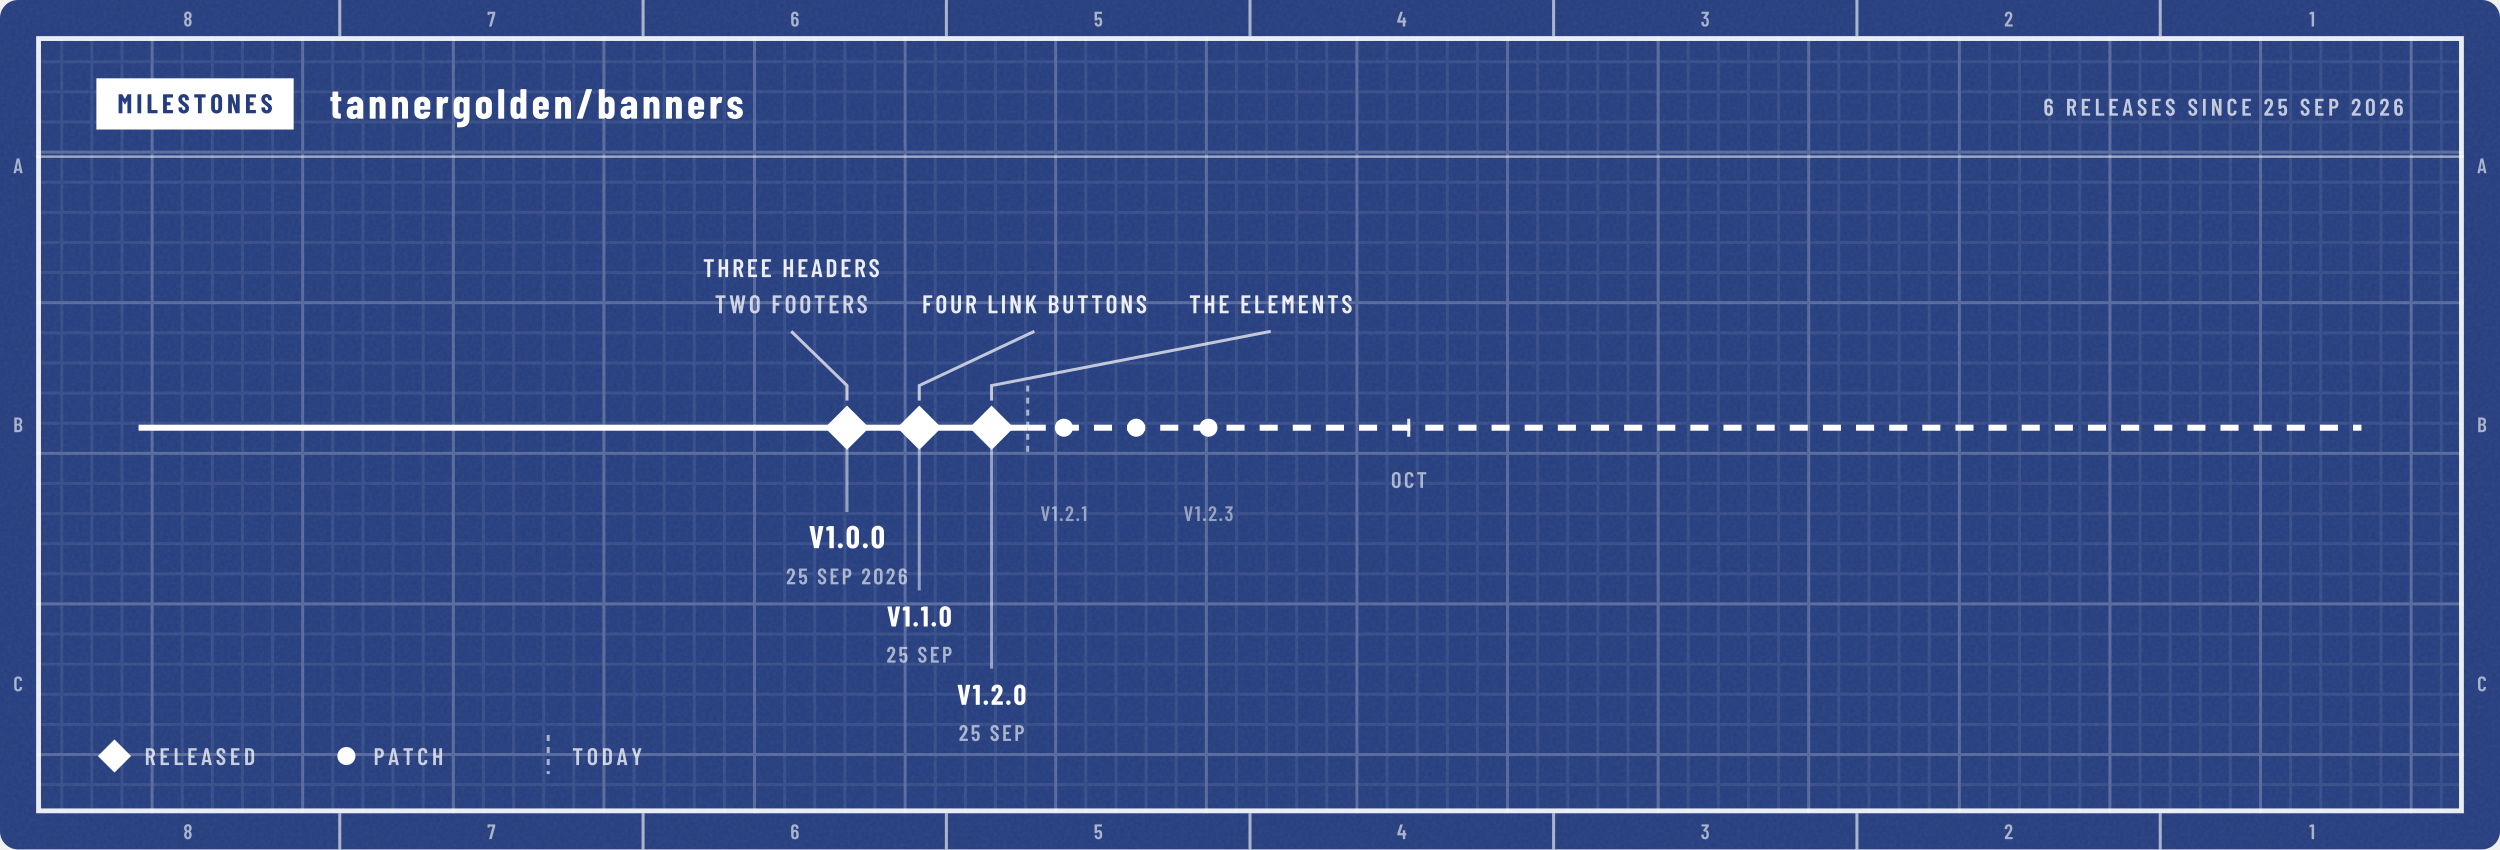
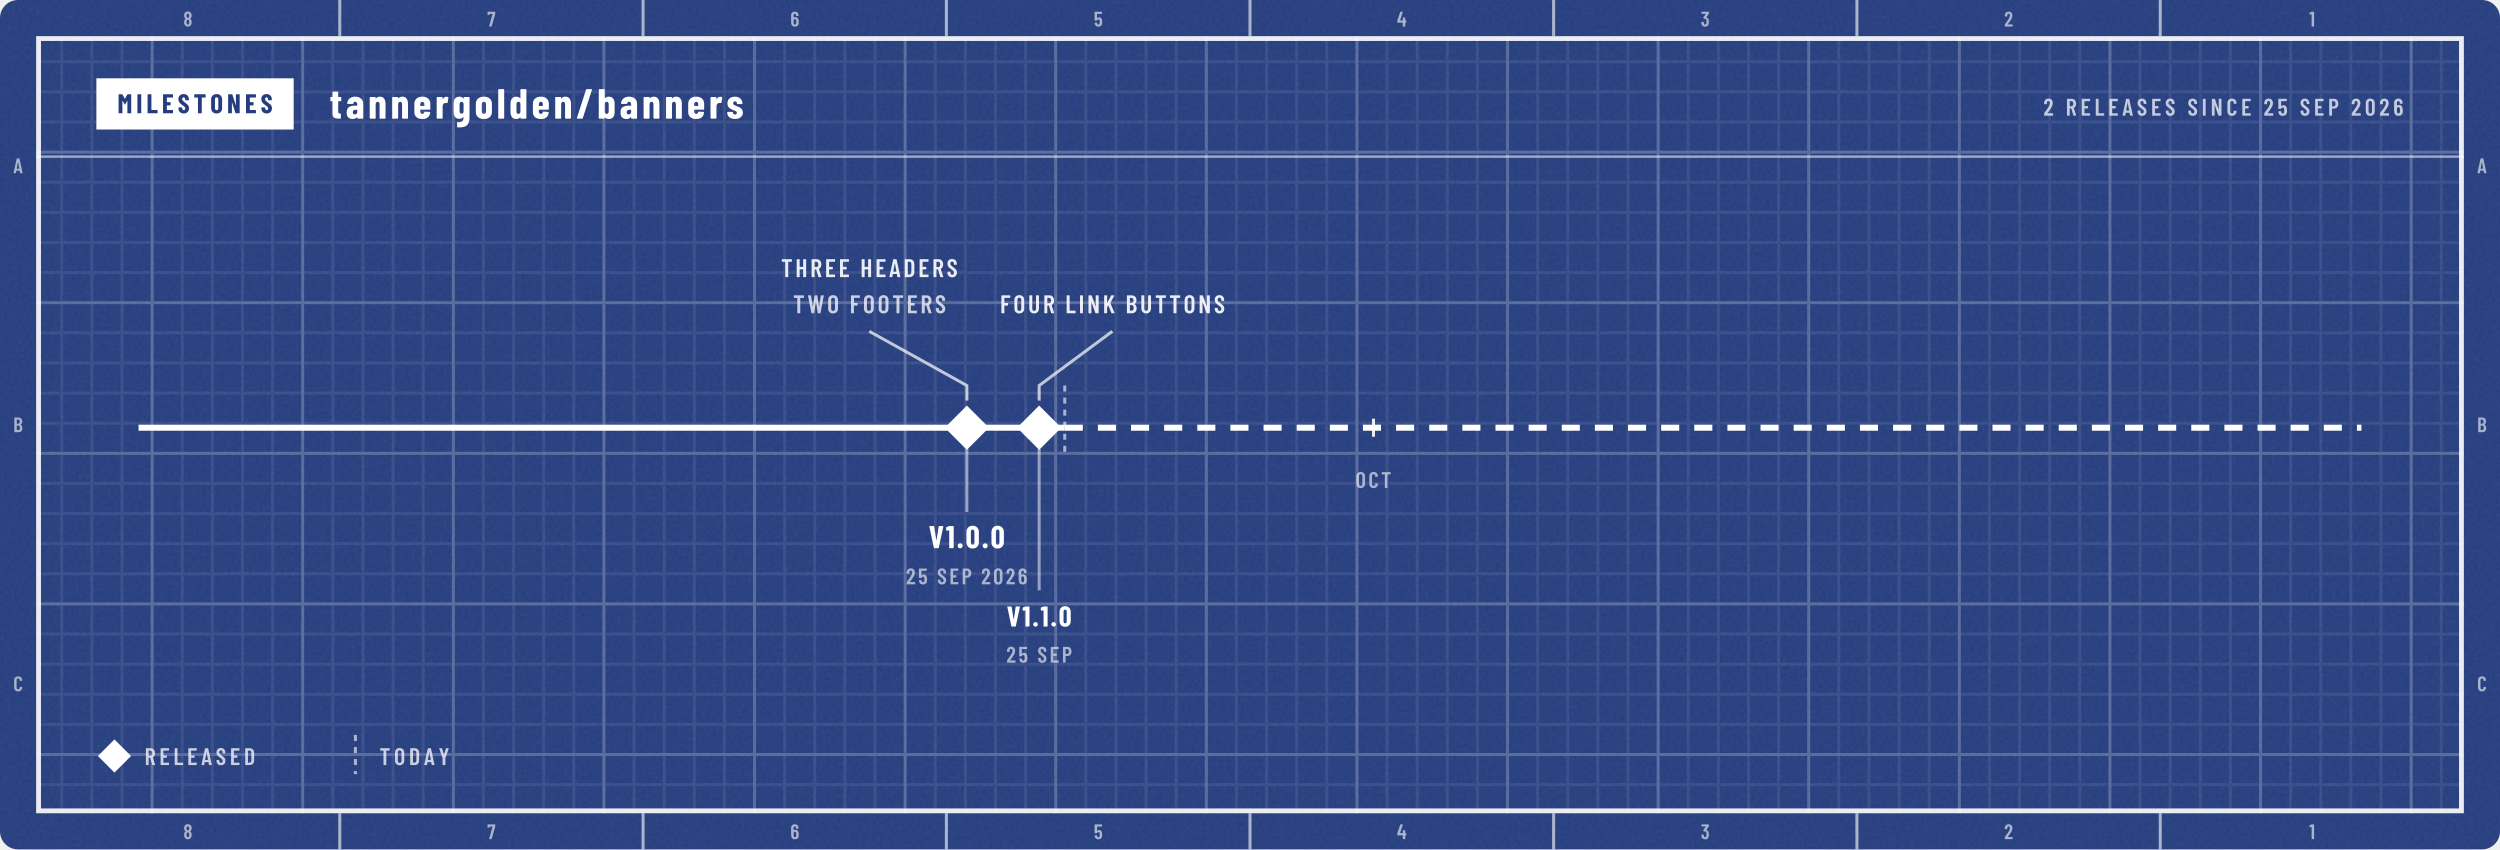
<svg xmlns="http://www.w3.org/2000/svg" width="830" height="282" viewBox="0 0 830 282" role="img" aria-labelledby="t d">
  <defs>
    <clipPath id="kc1">
      <rect x="0" y="0" width="830" height="282" rx="6" />
    </clipPath>
    <filter id="kn2" x="0" y="0" width="100%" height="100%">
      <feTurbulence type="fractalNoise" baseFrequency=".85" numOctaves="2" stitchTiles="stitch" />
      <feColorMatrix values="0 0 0 0 1 0 0 0 0 1 0 0 0 0 1 0 0 0 0.06 0" />
    </filter>
    <pattern id="kp3" width="10" height="10" patternUnits="userSpaceOnUse">
      <path d="M10 .5H.5V10" fill="none" stroke="#FFFFFF" stroke-opacity="0.075" />
    </pattern>
    <pattern id="kp4" width="50" height="50" patternUnits="userSpaceOnUse">
      <path d="M50 .5H.5V50" fill="none" stroke="#FFFFFF" stroke-opacity="0.16" />
    </pattern>
    <clipPath id="kc5">
      <rect x="12" y="12" width="806" height="258" />
    </clipPath>
-     <path id="m46" d="M35 69Q35 100 55 120Q75 140 106 140Q137 140 156 120Q176 100 176 69Q176 38 156 18Q136 -2 106 -2Q75 -2 55 18Q35 38 35 69Z" />
    <path id="m48" d="M38 183V517Q38 604 89 658Q140 711 224 711Q309 711 360 658Q412 604 412 517V183Q412 96 360 42Q309 -11 224 -11Q140 -11 89 42Q38 96 38 183ZM296 176V524Q296 563 276 586Q257 610 224 610Q192 610 173 586Q154 563 154 524V176Q154 137 173 114Q192 90 224 90Q257 90 276 114Q296 137 296 176Z" />
    <path id="m49" d="M122 700H218Q223 700 226 696Q230 693 230 688V12Q230 7 226 4Q223 0 218 0H126Q121 0 118 4Q114 7 114 12V576Q114 578 112 580Q111 582 109 581L27 565H24Q13 565 13 576L10 643Q10 653 18 657L107 697Q114 700 122 700Z" />
    <path id="m50" d="M173 100H392Q397 100 400 96Q404 93 404 88V12Q404 7 400 4Q397 0 392 0H43Q38 0 34 4Q31 7 31 12V92Q31 101 36 107L75 160Q114 212 152 266Q189 320 215 363Q273 459 273 522Q273 562 256 585Q238 608 209 608Q180 608 163 586Q146 563 147 526V487Q147 482 144 478Q140 475 135 475H41Q36 475 32 478Q29 482 29 487V530Q33 610 84 659Q134 708 214 708Q293 708 342 656Q390 605 390 521Q390 471 373 422Q356 373 319 317Q294 277 260 229Q225 181 214 166Q184 126 170 106Q168 104 169 102Q170 100 173 100Z" />
    <path id="m51" d="M387 218Q387 169 380 134Q368 66 326 29Q283 -8 210 -8Q134 -8 86 32Q38 73 32 143Q30 165 28 207Q28 219 40 219H132Q144 219 144 207Q146 173 148 156Q153 125 169 108Q185 92 210 92Q234 92 250 108Q266 123 271 152Q276 182 276 230Q276 281 269 315Q263 341 248 355Q233 369 210 369Q195 369 183 360Q177 356 174 356Q172 356 166 360L119 408Q115 412 115 417Q115 421 118 425L243 595Q245 597 244 599Q242 601 239 601H49Q44 601 40 604Q37 608 37 613V688Q37 693 40 696Q44 700 49 700H373Q378 700 382 696Q385 693 385 688V609Q385 602 380 594L266 438Q262 432 268 431Q309 426 338 392Q368 358 378 307Q387 267 387 218Z" />
    <path id="m52" d="M443 275V194Q443 189 440 186Q436 182 431 182H401Q396 182 396 177V12Q396 7 392 4Q389 0 384 0H292Q287 0 284 4Q280 7 280 12V177Q280 182 275 182H29Q24 182 20 186Q17 189 17 194V259Q17 268 19 274L158 690Q161 700 171 700H271Q277 700 280 696Q283 693 281 686L153 293Q152 287 157 287H275Q280 287 280 292V412Q280 417 284 420Q287 424 292 424H384Q389 424 392 420Q396 417 396 412V292Q396 287 401 287H431Q436 287 440 284Q443 280 443 275Z" />
    <path id="m53" d="M400 216Q400 175 396 146Q391 72 344 32Q297 -8 219 -8Q145 -8 99 30Q53 68 43 144L40 172Q40 184 52 184H144Q156 184 157 172Q157 166 159 154Q171 92 219 92Q244 92 260 108Q275 124 280 153Q284 178 284 217Q284 254 278 281Q273 307 258 322Q242 336 219 336Q171 336 157 290Q154 279 144 279H51Q46 279 42 282Q39 286 39 291V688Q39 693 42 696Q46 700 51 700H377Q382 700 386 696Q389 693 389 688V612Q389 607 386 604Q382 600 377 600H160Q155 600 155 595V400Q155 397 157 396Q159 396 161 398Q178 416 202 426Q227 437 254 437Q314 437 350 398Q387 360 394 290Q400 259 400 216Z" />
    <path id="m54" d="M401 216Q401 193 399 151Q394 75 346 34Q299 -8 221 -8Q147 -8 101 30Q55 69 46 144Q40 171 40 207L39 532Q39 613 88 660Q138 708 219 708Q295 708 343 660Q391 612 391 532V507Q391 502 388 498Q384 495 379 495H287Q282 495 278 498Q275 502 275 507V526Q275 560 258 582Q242 605 219 605Q191 605 174 583Q156 561 156 526V423Q156 420 158 419Q160 418 162 420Q191 447 234 447Q303 447 346 403Q389 359 396 286Q401 253 401 216ZM284 224Q284 250 279 295Q267 353 220 353Q196 353 180 338Q165 322 160 292Q156 257 156 224Q156 195 159 157Q164 125 180 108Q195 91 220 91Q245 91 260 109Q276 127 281 160Q284 196 284 224Z" />
    <path id="m55" d="M90 13 255 594Q257 600 251 600H116Q111 600 111 595V559Q111 554 108 550Q104 547 99 547H28Q23 547 20 550Q16 554 16 559L17 688Q17 693 20 696Q24 700 29 700H368Q373 700 376 696Q380 693 380 688V607Q380 603 378 593L211 10Q208 0 197 0H100Q87 0 90 13Z" />
    <path id="m56" d="M325 364Q358 345 375 306Q396 259 396 200Q396 147 380 107Q360 53 318 22Q275 -8 216 -8Q158 -8 116 22Q73 52 53 106Q38 148 38 200Q38 259 56 301Q71 341 109 363Q113 366 109 369Q76 390 58 427Q38 470 38 523Q38 581 58 620Q78 664 120 688Q161 712 216 712Q270 712 312 688Q353 665 374 621Q396 579 396 523Q396 471 376 429Q358 392 325 371Q319 367 325 364ZM159 559Q152 541 152 513Q152 483 162 456Q169 435 183 423Q197 411 216 411Q237 411 252 424Q266 436 273 459Q281 483 281 513Q281 547 271 568Q264 589 250 600Q236 612 216 612Q198 612 184 602Q171 591 164 573ZM281 206Q281 244 272 271Q266 295 252 308Q237 322 216 322Q195 322 180 308Q166 294 160 268Q152 242 152 208Q152 177 158 151Q163 123 178 108Q194 92 216 92Q239 92 255 108Q271 124 276 153Q281 180 281 206Z" />
    <path id="m65" d="M325 11 306 116Q306 121 300 121H154Q148 121 148 116L129 11Q128 0 116 0H25Q11 0 14 13L162 689Q164 700 175 700H281Q292 700 294 689L442 13V9Q442 0 431 0H338Q326 0 325 11ZM171 212H282Q288 212 287 217L229 533Q228 536 226 536Q224 536 223 533L166 217Q165 212 171 212Z" />
    <path id="m66" d="M242 0H66Q61 0 58 4Q54 7 54 12V688Q54 693 58 696Q61 700 66 700H224Q319 700 373 652Q427 604 427 512Q427 409 354 365Q349 362 352 359Q391 334 413 292Q435 250 435 192Q435 100 382 50Q328 0 242 0ZM170 595V409Q170 404 175 404H226Q267 404 290 429Q313 454 313 500Q313 548 290 574Q267 600 226 600H175Q170 600 170 595ZM319 208Q319 260 296 290Q273 319 233 319H175Q170 319 170 314V106Q170 101 175 101H233Q273 101 296 129Q319 157 319 208Z" />
    <path id="m67" d="M42 180V521Q42 607 94 658Q145 708 230 708Q316 708 368 658Q420 607 420 521V509Q420 504 416 500Q413 496 408 496L315 492Q303 492 303 504V529Q303 564 283 586Q263 608 230 608Q198 608 178 586Q158 564 158 529V171Q158 136 178 114Q198 92 230 92Q263 92 283 114Q303 136 303 171V196Q303 201 306 204Q310 208 315 208L408 204Q413 204 416 200Q420 197 420 192V180Q420 95 368 44Q316 -8 230 -8Q145 -8 94 44Q42 95 42 180Z" />
    <path id="m68" d="M54 12V688Q54 693 58 696Q61 700 66 700H237Q323 700 374 648Q426 596 426 509V191Q426 104 374 52Q323 0 237 0H66Q61 0 58 4Q54 7 54 12ZM175 100 235 101Q268 101 288 128Q309 154 310 198V502Q310 547 290 574Q269 600 234 600H175Q170 600 170 595V105Q170 100 175 100Z" />
    <path id="m69" d="M391 600H175Q170 600 170 595V406Q170 401 175 401H303Q308 401 312 398Q315 394 315 389V312Q315 307 312 304Q308 300 303 300H175Q170 300 170 295V105Q170 100 175 100H391Q396 100 400 96Q403 93 403 88V12Q403 7 400 4Q396 0 391 0H66Q61 0 58 4Q54 7 54 12V688Q54 693 58 696Q61 700 66 700H391Q396 700 400 696Q403 693 403 688V612Q403 607 400 604Q396 600 391 600Z" />
    <path id="m70" d="M390 600H175Q170 600 170 595V406Q170 401 175 401H302Q307 401 310 398Q314 394 314 389V312Q314 307 310 304Q307 300 302 300H175Q170 300 170 295V12Q170 7 166 4Q163 0 158 0H66Q61 0 58 4Q54 7 54 12V688Q54 693 58 696Q61 700 66 700H390Q395 700 398 696Q402 693 402 688V612Q402 607 398 604Q395 600 390 600Z" />
    <path id="m72" d="M319 700H411Q416 700 420 696Q423 693 423 688V12Q423 7 420 4Q416 0 411 0H319Q314 0 310 4Q307 7 307 12V295Q307 300 302 300H175Q170 300 170 295V12Q170 7 166 4Q163 0 158 0H66Q61 0 58 4Q54 7 54 12V688Q54 693 58 696Q61 700 66 700H158Q163 700 166 696Q170 693 170 688V406Q170 401 175 401H302Q307 401 307 406V688Q307 693 310 696Q314 700 319 700Z" />
    <path id="m73" d="M54 12V688Q54 693 58 696Q61 700 66 700H158Q163 700 166 696Q170 693 170 688V12Q170 7 166 4Q163 0 158 0H66Q61 0 58 4Q54 7 54 12Z" />
    <path id="m75" d="M54 12V688Q54 693 58 696Q61 700 66 700H158Q163 700 166 696Q170 693 170 688V412Q170 408 172 408Q174 407 176 410L326 691Q331 700 341 700H440Q447 700 449 696Q451 692 448 686L298 405Q297 401 297 399L459 14Q460 12 460 8Q460 0 450 0H351Q340 0 337 9L219 298Q218 301 216 300Q214 300 212 298L172 231Q170 227 170 225V12Q170 7 166 4Q163 0 158 0H66Q61 0 58 4Q54 7 54 12Z" />
    <path id="m76" d="M54 12V688Q54 693 58 696Q61 700 66 700H158Q163 700 166 696Q170 693 170 688V105Q170 100 175 100H391Q396 100 400 96Q403 93 403 88V12Q403 7 400 4Q396 0 391 0H66Q61 0 58 4Q54 7 54 12Z" />
-     <path id="m77" d="M383 700H475Q480 700 484 696Q487 693 487 688V12Q487 7 484 4Q480 0 475 0H383Q378 0 374 4Q371 7 371 12V484Q371 488 369 488Q367 488 365 485L278 327Q273 319 269 319Q265 319 260 327L173 485Q171 488 169 488Q167 488 167 484V12Q167 7 164 4Q160 0 155 0H63Q58 0 54 4Q51 7 51 12V688Q51 693 54 696Q58 700 63 700H155Q165 700 170 692L267 521Q270 517 273 521L368 692Q373 700 383 700Z" />
    <path id="m78" d="M350 700H441Q446 700 450 696Q453 693 453 688V12Q453 7 450 4Q446 0 441 0H336Q326 0 323 10L174 434Q173 437 170 436Q168 436 168 433L169 12Q169 7 166 4Q162 0 157 0H66Q61 0 58 4Q54 7 54 12V688Q54 693 58 696Q61 700 66 700H169Q179 700 182 690L332 269Q333 266 336 266Q338 267 338 270V688Q338 693 342 696Q345 700 350 700Z" />
    <path id="m79" d="M42 182V518Q42 604 94 656Q147 708 233 708Q319 708 372 656Q425 604 425 518V182Q425 96 372 44Q319 -8 233 -8Q147 -8 94 44Q42 96 42 182ZM309 177V523Q309 561 288 584Q267 608 233 608Q199 608 178 584Q158 561 158 523V177Q158 139 178 116Q199 92 233 92Q267 92 288 116Q309 139 309 177Z" />
    <path id="m80" d="M432 495Q432 405 384 350Q337 295 259 295H174Q169 295 169 290V12Q169 7 166 4Q162 0 157 0H65Q60 0 56 4Q53 7 53 12V689Q53 694 56 698Q60 701 65 701H253Q306 701 346 675Q387 649 410 602Q432 555 432 495ZM316 492Q316 542 294 572Q271 601 234 601H174Q169 601 169 596V391Q169 386 174 386H234Q271 386 294 414Q316 443 316 492Z" />
    <path id="m82" d="M318 10 233 297Q231 301 228 301H175Q170 301 170 296V12Q170 7 166 4Q163 0 158 0H66Q61 0 58 4Q54 7 54 12V688Q54 693 58 696Q61 700 66 700H254Q307 700 348 674Q388 649 410 602Q433 556 433 496Q433 434 409 389Q385 344 342 321Q338 320 339 315L437 14Q438 12 438 9Q438 0 427 0H331Q321 0 318 10ZM170 595V396Q170 391 175 391H236Q272 391 294 419Q317 447 317 495Q317 543 294 572Q272 600 236 600H175Q170 600 170 595Z" />
    <path id="m83" d="M34 173V199Q34 204 38 208Q41 211 46 211H137Q142 211 146 208Q149 204 149 199V179Q149 140 168 116Q188 92 219 92Q250 92 270 114Q290 137 290 174Q290 200 279 219Q268 238 248 255Q228 272 184 304Q134 340 104 368Q73 396 52 436Q32 475 32 527Q32 610 82 659Q132 708 214 708Q297 708 348 656Q399 605 399 520V496Q399 491 396 488Q392 484 387 484H297Q292 484 288 488Q285 491 285 496V522Q285 561 266 584Q246 608 214 608Q184 608 165 586Q146 565 146 527Q146 491 166 466Q187 441 247 397Q308 352 339 324Q370 295 387 261Q404 227 404 180Q404 95 353 44Q302 -8 219 -8Q136 -8 85 42Q34 92 34 173Z" />
    <path id="m84" d="M425 688V612Q425 607 422 604Q418 600 413 600H286Q281 600 281 595V12Q281 7 278 4Q274 0 269 0H177Q172 0 168 4Q165 7 165 12V595Q165 600 160 600H40Q35 600 32 604Q28 607 28 612V688Q28 693 32 696Q35 700 40 700H413Q418 700 422 696Q425 693 425 688Z" />
    <path id="m85" d="M50 194V688Q50 693 54 696Q57 700 62 700H154Q159 700 162 696Q166 693 166 688V182Q166 142 186 117Q206 92 239 92Q272 92 292 117Q312 142 312 182V688Q312 693 316 696Q319 700 324 700H416Q421 700 424 696Q428 693 428 688V194Q428 103 376 48Q324 -8 239 -8Q153 -8 102 48Q50 103 50 194Z" />
-     <path id="m86" d="M171 11 28 687 27 691Q27 700 38 700H139Q151 700 152 689L235 208Q236 205 238 205Q240 205 241 208L322 689Q323 700 335 700H433Q446 700 443 687L299 11Q297 0 286 0H184Q173 0 171 11Z" />
    <path id="m87" d="M157 11 24 687 23 691Q23 700 34 700H130Q142 700 143 689L213 272Q214 269 216 269Q218 269 219 272L282 689Q283 700 295 700H375Q387 700 388 689L456 272Q457 269 459 269Q461 269 462 272L525 689Q526 700 538 700H631Q644 700 642 687L515 11Q514 0 502 0H417Q405 0 404 11L337 436Q336 440 334 440Q332 440 331 436L269 11Q268 0 256 0H170Q158 0 157 11Z" />
    <path id="m89" d="M170 13V286L169 292L30 686Q29 688 29 691Q29 700 40 700H136Q147 700 150 690L225 433Q226 430 228 430Q230 430 231 433L306 690Q309 700 320 700H416Q422 700 425 696Q428 693 426 686L287 292L286 286V13Q286 8 282 4Q279 1 274 1H182Q177 1 174 4Q170 8 170 13Z" />
    <path id="n46" d="M33 75Q33 110 55 132Q77 154 112 154Q147 154 169 132Q191 110 191 75Q191 41 168 18Q146 -4 112 -4Q78 -4 56 18Q33 41 33 75Z" />
    <path id="n47" d="M18 14 237 690Q240 700 250 700H367Q373 700 376 696Q379 693 377 686L158 10Q155 0 145 0H28Q22 0 19 4Q16 7 18 14Z" />
    <path id="n48" d="M30 191V509Q30 600 84 656Q138 711 226 711Q284 711 329 686Q374 661 398 615Q423 569 423 509V191Q423 131 398 85Q374 39 329 14Q284 -11 226 -11Q138 -11 84 44Q30 100 30 191ZM282 183V517Q282 550 266 570Q251 590 226 590Q201 590 186 570Q171 550 171 517V183Q171 150 186 130Q201 110 226 110Q251 110 266 130Q282 150 282 183Z" />
    <path id="n49" d="M115 700H236Q241 700 244 696Q248 693 248 688V12Q248 7 244 4Q241 0 236 0H119Q114 0 110 4Q107 7 107 12V558Q107 562 102 562L25 553H23Q12 553 12 564L9 650Q9 660 18 664L100 697Q108 700 115 700Z" />
-     <path id="n50" d="M200 121H409Q414 121 418 118Q421 114 421 109V12Q421 7 418 4Q414 0 409 0H39Q34 0 30 4Q27 7 27 12V113Q27 122 32 128Q72 181 88 200Q176 313 213 371Q267 457 267 516Q267 550 254 568Q240 587 217 587Q194 587 180 568Q166 550 167 521V480Q167 475 164 472Q160 468 155 468H36Q31 468 28 472Q24 475 24 480V527Q28 609 83 658Q138 708 223 708Q307 708 358 655Q410 602 410 515Q410 463 394 416Q377 369 340 315Q312 274 244 187L197 127Q195 125 196 123Q197 121 200 121Z" />
    <path id="n69" d="M399 579H190Q185 579 185 574V416Q185 411 190 411H310Q315 411 318 408Q322 404 322 399V302Q322 297 318 294Q315 290 310 290H190Q185 290 185 285V126Q185 121 190 121H399Q404 121 408 118Q411 114 411 109V12Q411 7 408 4Q404 0 399 0H56Q51 0 48 4Q44 7 44 12V688Q44 693 48 696Q51 700 56 700H399Q404 700 408 696Q411 693 411 688V591Q411 586 408 582Q404 579 399 579Z" />
    <path id="n73" d="M44 12V688Q44 693 48 696Q51 700 56 700H173Q178 700 182 696Q185 693 185 688V12Q185 7 182 4Q178 0 173 0H56Q51 0 48 4Q44 7 44 12Z" />
    <path id="n76" d="M44 12V688Q44 693 48 696Q51 700 56 700H173Q178 700 182 696Q185 693 185 688V126Q185 121 190 121H400Q405 121 408 118Q412 114 412 109V12Q412 7 408 4Q405 0 400 0H56Q51 0 48 4Q44 7 44 12Z" />
    <path id="n77" d="M379 700H495Q500 700 504 696Q507 693 507 688V12Q507 7 504 4Q500 0 495 0H378Q373 0 370 4Q366 7 366 12V461Q366 465 364 465Q362 465 360 462L282 324Q277 316 274 316Q271 316 266 324L188 462Q186 465 184 465Q182 465 182 461V12Q182 7 178 4Q175 0 170 0H53Q48 0 44 4Q41 7 41 12V688Q41 693 44 696Q48 700 53 700H168Q178 700 183 692L272 533Q275 529 278 533L364 692Q368 700 379 700Z" />
    <path id="n78" d="M342 700H458Q463 700 466 696Q470 693 470 688V12Q470 7 466 4Q463 0 458 0H326Q316 0 313 10L189 397Q188 400 186 400Q183 399 183 396L184 12Q184 7 180 4Q177 0 172 0H56Q51 0 48 4Q44 7 44 12V688Q44 693 48 696Q51 700 56 700H187Q197 700 200 690L325 303Q326 300 328 300Q331 301 331 304L330 688Q330 693 334 696Q337 700 342 700Z" />
    <path id="n79" d="M34 190V510Q34 600 89 654Q144 708 236 708Q328 708 384 654Q439 600 439 510V190Q439 100 384 46Q328 -8 236 -8Q144 -8 89 46Q34 100 34 190ZM298 184V516Q298 548 281 568Q264 587 236 587Q208 587 192 568Q175 548 175 516V184Q175 152 192 132Q208 113 236 113Q264 113 281 132Q298 152 298 184Z" />
    <path id="n83" d="M30 175V204Q30 209 34 212Q37 216 42 216H157Q162 216 166 212Q169 209 169 204V182Q169 151 185 132Q201 113 225 113Q249 113 265 131Q281 149 281 178Q281 208 261 230Q241 251 183 293Q133 329 102 357Q71 385 49 426Q27 467 27 521Q27 606 80 657Q133 708 220 708Q308 708 362 655Q415 602 415 516V492Q415 487 412 484Q408 480 403 480H288Q283 480 280 484Q276 487 276 492V519Q276 550 260 568Q245 587 220 587Q196 587 181 570Q166 552 166 521Q166 491 185 468Q204 445 260 404Q322 358 354 330Q385 301 402 266Q420 232 420 184Q420 96 366 44Q312 -8 224 -8Q166 -8 122 15Q78 38 54 80Q30 121 30 175Z" />
    <path id="n84" d="M444 688V591Q444 586 440 582Q437 579 432 579H307Q302 579 302 574V12Q302 7 298 4Q295 0 290 0H173Q168 0 164 4Q161 7 161 12V574Q161 579 156 579H36Q31 579 28 582Q24 586 24 591V688Q24 693 28 696Q31 700 36 700H432Q437 700 440 696Q444 693 444 688Z" />
    <path id="n86" d="M166 11 23 687 22 691Q22 700 33 700H162Q174 700 175 689L244 249Q245 245 247 245Q249 245 250 249L317 689Q318 700 330 700H455Q468 700 465 687L321 11Q319 0 308 0H179Q168 0 166 11Z" />
    <path id="n97" d="M415 355V12Q415 7 412 4Q408 0 403 0H286Q281 0 278 4Q274 7 274 12V34Q274 37 272 38Q270 39 268 36Q235 -6 166 -8Q108 -8 66 24Q23 56 23 146Q23 239 74 274Q126 309 223 309H269Q274 309 274 314V339Q274 366 260 384Q245 401 223 401Q206 401 194 390Q183 380 180 361Q179 349 167 349L47 350Q35 350 35 362Q40 435 92 478Q144 522 224 522Q309 522 362 476Q415 430 415 355ZM274 158V205Q274 210 269 210H228Q201 210 184 194Q168 179 168 152Q168 127 180 114Q193 101 214 101Q237 101 256 116Q274 132 274 158Z" />
    <path id="n98" d="M414 354V160Q414 81 379 36Q344 -8 275 -8Q219 -8 185 30Q183 32 181 32Q179 31 179 28V12Q179 7 176 4Q172 0 167 0H50Q45 0 42 4Q38 7 38 12V688Q38 693 42 696Q45 700 50 700H167Q172 700 176 696Q179 693 179 688V485Q179 483 181 483Q185 483 189 488Q223 522 275 522Q343 522 378 478Q414 435 414 354ZM226 401Q208 401 195 389Q182 377 179 357V157Q182 137 195 125Q208 113 226 113Q247 113 260 129Q273 145 273 170V344Q273 369 260 385Q247 401 226 401Z" />
    <path id="n100" d="M278 700H395Q400 700 404 696Q407 693 407 688V12Q407 7 404 4Q400 0 395 0H278Q273 0 270 4Q266 7 266 12V28Q266 31 264 32Q262 32 260 30Q226 -8 170 -8Q101 -8 66 36Q31 81 31 160V354Q31 435 66 478Q102 522 170 522Q192 522 216 514Q240 505 260 483Q262 481 264 482Q266 482 266 485V688Q266 693 270 696Q273 700 278 700ZM266 157V357Q263 377 250 389Q237 401 219 401Q198 401 185 385Q172 369 172 344V170Q172 145 185 129Q198 113 219 113Q237 113 250 125Q263 137 266 157Z" />
    <path id="n101" d="M397 213H177Q172 213 172 208V171Q172 146 186 130Q199 113 220 113Q239 113 251 126Q263 138 267 157Q270 167 280 167L395 161Q400 161 404 158Q407 154 406 148Q399 71 352 32Q306 -8 220 -8Q131 -8 81 36Q31 81 31 160V354Q31 430 82 476Q132 522 220 522Q308 522 358 476Q409 430 409 354V225Q409 220 406 216Q402 213 397 213ZM172 344V305Q172 300 177 300H263Q268 300 268 305V344Q268 369 254 385Q241 401 220 401Q199 401 186 385Q172 369 172 344Z" />
    <path id="n103" d="M279 514H396Q401 514 404 510Q408 507 408 502V24Q408 -87 356 -147Q303 -207 167 -207Q140 -207 125 -206Q113 -205 113 -193V-95Q113 -82 126 -84Q185 -86 216 -72Q246 -59 256 -32Q267 -5 267 39Q267 42 265 42Q263 42 261 39Q243 15 218 6Q192 -4 168 -4Q99 -4 65 40Q31 85 31 164V354Q31 435 66 478Q100 522 168 522Q229 522 261 477Q263 474 265 475Q267 476 267 479V502Q267 507 270 510Q274 514 279 514ZM267 175V344Q267 369 254 385Q240 401 219 401Q198 401 185 385Q172 369 172 344V175Q172 150 185 134Q198 118 219 118Q240 118 254 134Q267 150 267 175Z" />
    <path id="n108" d="M34 12V688Q34 693 38 696Q41 700 46 700H163Q168 700 172 696Q175 693 175 688V12Q175 7 172 4Q168 0 163 0H46Q41 0 38 4Q34 7 34 12Z" />
    <path id="n110" d="M413 351V12Q413 7 410 4Q406 0 401 0H284Q279 0 276 4Q272 7 272 12V340Q272 369 260 385Q249 401 227 401Q204 401 192 384Q179 368 179 338V12Q179 7 176 4Q172 0 167 0H50Q45 0 42 4Q38 7 38 12V502Q38 507 42 510Q45 514 50 514H167Q172 514 176 510Q179 507 179 502V483Q179 480 182 480Q184 480 188 484Q220 522 277 522Q345 522 379 477Q413 432 413 351Z" />
    <path id="n111" d="M31 160V354Q31 430 82 476Q133 522 221 522Q310 522 361 476Q412 430 412 354V160Q412 82 362 37Q311 -8 221 -8Q132 -8 82 37Q31 82 31 160ZM271 171V344Q271 369 257 385Q243 401 221 401Q199 401 186 385Q172 369 172 344V171Q172 146 186 130Q199 114 221 114Q243 114 257 130Q271 146 271 171Z" />
    <path id="n114" d="M310 510Q318 505 316 495L297 378Q296 367 283 370Q272 374 256 374Q241 374 230 370Q207 366 193 342Q179 319 179 288V13Q179 8 176 4Q172 1 167 1H50Q45 1 42 4Q38 8 38 13V502Q38 507 42 510Q45 514 50 514H167Q172 514 176 510Q179 507 179 502V463Q179 459 180 458Q182 458 184 461Q211 520 268 520Q295 520 310 510Z" />
    <path id="n115" d="M24 142V149Q24 154 28 158Q31 161 36 161H146Q151 161 154 158Q158 154 158 149V146Q158 125 173 112Q188 98 210 98Q230 98 242 110Q253 121 253 139Q253 161 234 174Q215 186 192 194Q168 203 159 206Q104 226 66 262Q29 297 29 364Q29 437 77 479Q125 521 205 521Q288 521 336 477Q385 433 385 358Q385 353 382 350Q378 346 373 346H266Q261 346 258 350Q254 353 254 358V366Q254 386 242 398Q229 411 209 411Q188 411 176 398Q164 384 164 366Q164 342 184 328Q205 315 247 299Q290 283 320 266Q351 250 373 220Q395 189 395 143Q395 74 344 34Q294 -7 210 -7Q125 -7 74 34Q24 74 24 142Z" />
    <path id="n116" d="M260 415H204Q199 415 199 410V172Q199 143 210 132Q221 121 243 122H250Q255 122 258 118Q262 115 262 110V12Q262 7 258 4Q255 0 250 0H210Q137 0 100 24Q63 49 63 118V410Q63 415 58 415H25Q20 415 16 418Q13 422 13 427V502Q13 507 16 510Q20 514 25 514H58Q63 514 63 519V630Q63 635 66 638Q70 642 75 642H187Q192 642 196 638Q199 635 199 630V519Q199 514 204 514H260Q265 514 268 510Q272 507 272 502V427Q272 422 268 418Q265 415 260 415Z" />
  </defs>
  <rect y="0" width="830" height="282" rx="6" fill="#253D7E" />
  <rect y="0" width="830" height="282" clip-path="url(#kc1)" filter="url(#kn2)" />
  <g clip-path="url(#kc5)">
    <rect y="0" width="830" height="282" fill="url(#kp3)" />
    <rect y="0" width="830" height="282" fill="url(#kp4)" />
  </g>
  <rect x="12.8" y="12.8" width="804.4" height="256.4" fill="none" stroke="#FFFFFF" stroke-opacity="0.9" stroke-width="1.6" />
  <path d="M112.8 0V12M112.8 270V282M213.5 0V12M213.5 270V282M314.2 0V12M314.2 270V282M415 0V12M415 270V282M515.8 0V12M515.8 270V282M616.5 0V12M616.5 270V282M717.2 0V12M717.2 270V282" stroke="#FFFFFF" stroke-opacity="0.6" />
  <g transform="scale(0.007 -0.007)" fill="#FFFFFF" fill-opacity="0.6">
    <use href="#m56" x="8694" y="-1257" />
    <use href="#m56" x="8694" y="-39800" />
    <use href="#m55" x="23108" y="-1257" />
    <use href="#m55" x="23108" y="-39800" />
    <use href="#m54" x="37482" y="-1257" />
    <use href="#m54" x="37482" y="-39800" />
    <use href="#m53" x="51875" y="-1257" />
    <use href="#m53" x="51875" y="-39800" />
    <use href="#m52" x="66253" y="-1257" />
    <use href="#m52" x="66253" y="-39800" />
    <use href="#m51" x="80662" y="-1257" />
    <use href="#m51" x="80662" y="-39800" />
    <use href="#m50" x="95055" y="-1257" />
    <use href="#m50" x="95055" y="-39800" />
    <use href="#m49" x="109524" y="-1257" />
    <use href="#m49" x="109524" y="-39800" />
    <use href="#m65" x="629" y="-8214" />
    <use href="#m65" x="117486" y="-8214" />
    <use href="#m66" x="626" y="-20500" />
    <use href="#m66" x="117483" y="-20500" />
    <use href="#m67" x="629" y="-32786" />
    <use href="#m67" x="117486" y="-32786" />
  </g>
  <rect x="32" y="26" width="65.5" height="17" fill="#FFFFFF" />
  <g transform="translate(39 37.6) scale(0.009 -0.009)" fill="#253D7E">
    <use href="#n77" x="0" />
    <use href="#n73" x="692" />
    <use href="#n76" x="1067" />
    <use href="#n69" x="1637" />
    <use href="#n83" x="2220" />
    <use href="#n84" x="2808" />
    <use href="#n79" x="3421" />
    <use href="#n78" x="4038" />
    <use href="#n69" x="4697" />
    <use href="#n83" x="5279" />
  </g>
  <g transform="translate(109.5 39.4) scale(0.014 -0.014)" fill="#FFFFFF">
    <use href="#n116" x="0" />
    <use href="#n97" x="377" />
    <use href="#n110" x="908" />
    <use href="#n110" x="1441" />
    <use href="#n101" x="1974" />
    <use href="#n114" x="2496" />
    <use href="#n103" x="2905" />
    <use href="#n111" x="3432" />
    <use href="#n108" x="3960" />
    <use href="#n100" x="4254" />
    <use href="#n101" x="4785" />
    <use href="#n110" x="5307" />
    <use href="#n47" x="5840" />
    <use href="#n98" x="6340" />
    <use href="#n97" x="6871" />
    <use href="#n110" x="7403" />
    <use href="#n110" x="7935" />
    <use href="#n101" x="8468" />
    <use href="#n114" x="8990" />
    <use href="#n115" x="9400" />
  </g>
  <g transform="translate(678.4 38.4) scale(0.008 -0.008)" fill="#FFFFFF" fill-opacity="0.72">
-     <use href="#m54" x="0" />
-     <use href="#m82" x="929" />
-     <use href="#m69" x="1540" />
-     <use href="#m76" x="2125" />
-     <use href="#m69" x="2690" />
-     <use href="#m65" x="3275" />
-     <use href="#m83" x="3881" />
-     <use href="#m69" x="4465" />
-     <use href="#m83" x="5050" />
-     <use href="#m83" x="5984" />
-     <use href="#m73" x="6568" />
-     <use href="#m78" x="6942" />
-     <use href="#m67" x="7599" />
-     <use href="#m69" x="8206" />
-     <use href="#m50" x="9141" />
-     <use href="#m53" x="9716" />
-     <use href="#m83" x="10644" />
-     <use href="#m69" x="11228" />
-     <use href="#m80" x="11813" />
-     <use href="#m50" x="12770" />
-     <use href="#m48" x="13345" />
-     <use href="#m50" x="13945" />
-     <use href="#m54" x="14520" />
+     <use href="#m50" x="0" />
+     <use href="#m82" x="925" />
+     <use href="#m69" x="1536" />
+     <use href="#m76" x="2121" />
+     <use href="#m69" x="2686" />
+     <use href="#m65" x="3271" />
+     <use href="#m83" x="3877" />
+     <use href="#m69" x="4461" />
+     <use href="#m83" x="5046" />
+     <use href="#m83" x="5980" />
+     <use href="#m73" x="6564" />
+     <use href="#m78" x="6938" />
+     <use href="#m67" x="7595" />
+     <use href="#m69" x="8202" />
+     <use href="#m50" x="9137" />
+     <use href="#m53" x="9712" />
+     <use href="#m83" x="10640" />
+     <use href="#m69" x="11224" />
+     <use href="#m80" x="11809" />
+     <use href="#m50" x="12766" />
+     <use href="#m48" x="13341" />
+     <use href="#m50" x="13941" />
+     <use href="#m54" x="14516" />
  </g>
  <path d="M12 52H818" fill="none" stroke="#FFFFFF" stroke-opacity="0.55" stroke-width=".8" />
-   <path d="M46 142H341.2" stroke="#FFFFFF" stroke-width="2" />
-   <path d="M341.2 142H784" stroke="#FFFFFF" stroke-width="2" stroke-dasharray="6 5" />
-   <g transform="translate(461.8 162) scale(0.0075 -0.0075)" fill="#FFFFFF" fill-opacity="0.6">
+   <path d="M46 142H353.5" stroke="#FFFFFF" stroke-width="2" />
+   <path d="M353.5 142H784" stroke="#FFFFFF" stroke-width="2" stroke-dasharray="6 5" />
+   <g transform="translate(450 162) scale(0.0075 -0.0075)" fill="#FFFFFF" fill-opacity="0.6">
    <use href="#m79" x="0" />
    <use href="#m67" x="574" />
    <use href="#m84" x="1137" />
  </g>
-   <path d="M467.7 139V145" fill="none" stroke="#FFFFFF" stroke-opacity="0.9" />
-   <path d="M341.2 128V152" fill="none" stroke="#FFFFFF" stroke-opacity="0.6" stroke-dasharray="2 2" />
-   <path d="M281.2 149V170" fill="none" stroke="#FFFFFF" stroke-opacity="0.5" />
-   <path d="M281.2 135.5l6.5 6.5l-6.5 6.5l-6.5 -6.5z" fill="#FFFFFF" stroke="#FFFFFF" stroke-width="1.2" />
-   <g transform="translate(268.5 182) scale(0.0105 -0.0105)" fill="#FFFFFF">
+   <path d="M456 139V145" fill="none" stroke="#FFFFFF" stroke-opacity="0.9" />
+   <path d="M353.5 128V152" fill="none" stroke="#FFFFFF" stroke-opacity="0.6" stroke-dasharray="2 2" />
+   <path d="M321 149V170" fill="none" stroke="#FFFFFF" stroke-opacity="0.5" />
+   <path d="M321 135.5l6.5 6.5l-6.5 6.5l-6.5 -6.5z" fill="#FFFFFF" stroke="#FFFFFF" stroke-width="1.2" />
+   <g transform="translate(308.3 182) scale(0.0105 -0.0105)" fill="#FFFFFF">
    <use href="#n86" x="0" />
    <use href="#n49" x="545" />
    <use href="#n46" x="886" />
    <use href="#n48" x="1166" />
    <use href="#n46" x="1677" />
    <use href="#n48" x="1957" />
  </g>
-   <g transform="translate(261 194) scale(0.0075 -0.0075)" fill="#FFFFFF" fill-opacity="0.6">
+   <g transform="translate(300.8 194) scale(0.0075 -0.0075)" fill="#FFFFFF" fill-opacity="0.6">
    <use href="#m50" x="0" />
    <use href="#m53" x="532" />
    <use href="#m83" x="1373" />
    <use href="#m69" x="1914" />
    <use href="#m80" x="2455" />
    <use href="#m50" x="3326" />
    <use href="#m48" x="3857" />
    <use href="#m50" x="4414" />
    <use href="#m54" x="4946" />
  </g>
-   <path d="M281.2 133V128L262.7 110" fill="none" stroke="#FFFFFF" stroke-opacity="0.7" />
-   <g transform="translate(237.3 104) scale(0.0085 -0.0085)" fill="#FFFFFF" fill-opacity="0.75">
+   <path d="M321 133V128L288.6 110" fill="none" stroke="#FFFFFF" stroke-opacity="0.7" />
+   <g transform="translate(263.3 104) scale(0.0085 -0.0085)" fill="#FFFFFF" fill-opacity="0.75">
    <use href="#m84" x="0" />
    <use href="#m87" x="558" />
    <use href="#m79" x="1329" />
    <use href="#m70" x="2208" />
    <use href="#m79" x="2728" />
    <use href="#m79" x="3301" />
    <use href="#m84" x="3874" />
    <use href="#m69" x="4432" />
    <use href="#m82" x="4973" />
    <use href="#m83" x="5540" />
  </g>
-   <g transform="translate(233.4 92) scale(0.0085 -0.0085)" fill="#FFFFFF" fill-opacity="0.9">
+   <g transform="translate(259.3 92) scale(0.0085 -0.0085)" fill="#FFFFFF" fill-opacity="0.9">
    <use href="#m84" x="0" />
    <use href="#m72" x="558" />
    <use href="#m82" x="1141" />
    <use href="#m69" x="1708" />
    <use href="#m69" x="2249" />
    <use href="#m72" x="3095" />
    <use href="#m69" x="3678" />
    <use href="#m65" x="4219" />
    <use href="#m68" x="4781" />
    <use href="#m69" x="5359" />
    <use href="#m82" x="5900" />
    <use href="#m83" x="6467" />
  </g>
-   <path d="M305.2 149V196" fill="none" stroke="#FFFFFF" stroke-opacity="0.5" />
-   <path d="M305.2 135.5l6.5 6.5l-6.5 6.5l-6.5 -6.5z" fill="#FFFFFF" stroke="#FFFFFF" stroke-width="1.2" />
-   <g transform="translate(294.4 208) scale(0.0095 -0.0095)" fill="#FFFFFF">
+   <path d="M345 149V196" fill="none" stroke="#FFFFFF" stroke-opacity="0.5" />
+   <path d="M345 135.5l6.5 6.5l-6.5 6.5l-6.5 -6.5z" fill="#FFFFFF" stroke="#FFFFFF" stroke-width="1.2" />
+   <g transform="translate(334.2 208) scale(0.0095 -0.0095)" fill="#FFFFFF">
    <use href="#n86" x="0" />
    <use href="#n49" x="551" />
    <use href="#n46" x="898" />
    <use href="#n49" x="1184" />
    <use href="#n46" x="1532" />
    <use href="#n48" x="1818" />
  </g>
-   <g transform="translate(294.3 220) scale(0.0075 -0.0075)" fill="#FFFFFF" fill-opacity="0.6">
+   <g transform="translate(334.1 220) scale(0.0075 -0.0075)" fill="#FFFFFF" fill-opacity="0.6">
    <use href="#m50" x="0" />
    <use href="#m53" x="532" />
    <use href="#m83" x="1373" />
    <use href="#m69" x="1914" />
    <use href="#m80" x="2455" />
  </g>
-   <path d="M305.2 133V128L343.4 110" fill="none" stroke="#FFFFFF" stroke-opacity="0.7" />
-   <g transform="translate(306.1 104) scale(0.0085 -0.0085)" fill="#FFFFFF" fill-opacity="0.9">
+   <path d="M345 133V128L369.3 110" fill="none" stroke="#FFFFFF" stroke-opacity="0.7" />
+   <g transform="translate(332 104) scale(0.0085 -0.0085)" fill="#FFFFFF" fill-opacity="0.9">
    <use href="#m70" x="0" />
    <use href="#m79" x="521" />
    <use href="#m85" x="1094" />
    <use href="#m82" x="1678" />
    <use href="#m76" x="2550" />
    <use href="#m73" x="3071" />
    <use href="#m78" x="3401" />
    <use href="#m75" x="4014" />
    <use href="#m66" x="4903" />
    <use href="#m85" x="5471" />
    <use href="#m84" x="6055" />
    <use href="#m84" x="6612" />
    <use href="#m79" x="7170" />
    <use href="#m78" x="7743" />
    <use href="#m83" x="8356" />
  </g>
-   <path d="M329.2 149V222" fill="none" stroke="#FFFFFF" stroke-opacity="0.5" />
-   <path d="M329.2 135.5l6.5 6.5l-6.5 6.5l-6.5 -6.5z" fill="#FFFFFF" stroke="#FFFFFF" stroke-width="1.2" />
-   <g transform="translate(317.7 234) scale(0.0095 -0.0095)" fill="#FFFFFF">
-     <use href="#n86" x="0" />
-     <use href="#n49" x="551" />
-     <use href="#n46" x="898" />
-     <use href="#n50" x="1184" />
-     <use href="#n46" x="1686" />
-     <use href="#n48" x="1972" />
-   </g>
-   <g transform="translate(318.3 246) scale(0.0075 -0.0075)" fill="#FFFFFF" fill-opacity="0.6">
-     <use href="#m50" x="0" />
-     <use href="#m53" x="532" />
-     <use href="#m83" x="1373" />
-     <use href="#m69" x="1914" />
-     <use href="#m80" x="2455" />
-   </g>
-   <path d="M329.2 133V128L421.9 110" fill="none" stroke="#FFFFFF" stroke-opacity="0.7" />
-   <g transform="translate(394.8 104) scale(0.0085 -0.0085)" fill="#FFFFFF" fill-opacity="0.9">
-     <use href="#m84" x="0" />
-     <use href="#m72" x="558" />
-     <use href="#m69" x="1141" />
-     <use href="#m69" x="1988" />
-     <use href="#m76" x="2528" />
-     <use href="#m69" x="3049" />
-     <use href="#m77" x="3590" />
-     <use href="#m69" x="4234" />
-     <use href="#m78" x="4775" />
-     <use href="#m84" x="5388" />
-     <use href="#m83" x="5946" />
-   </g>
-   <circle cx="353.2" cy="142" r="3" fill="#FFFFFF" />
-   <g transform="translate(345.4 173) scale(0.007 -0.007)" fill="#FFFFFF" fill-opacity="0.5">
-     <use href="#m86" x="0" />
-     <use href="#m49" x="542" />
-     <use href="#m46" x="888" />
-     <use href="#m50" x="1170" />
-     <use href="#m46" x="1667" />
-     <use href="#m49" x="1949" />
-   </g>
-   <circle cx="377.2" cy="142" r="3" fill="#FFFFFF" />
-   <circle cx="401.2" cy="142" r="3" fill="#FFFFFF" />
-   <g transform="translate(392.9 173) scale(0.007 -0.007)" fill="#FFFFFF" fill-opacity="0.5">
-     <use href="#m86" x="0" />
-     <use href="#m49" x="542" />
-     <use href="#m46" x="888" />
-     <use href="#m50" x="1170" />
-     <use href="#m46" x="1667" />
-     <use href="#m51" x="1949" />
-   </g>
  <path d="M38 245.5l5.5 5.5l-5.5 5.5l-5.5 -5.5z" fill="#FFFFFF" />
  <g transform="translate(48 254) scale(0.008 -0.008)" fill="#FFFFFF" fill-opacity="0.75">
    <use href="#m82" x="0" />
    <use href="#m69" x="611" />
    <use href="#m76" x="1196" />
    <use href="#m69" x="1761" />
    <use href="#m65" x="2346" />
    <use href="#m83" x="2952" />
    <use href="#m69" x="3536" />
    <use href="#m68" x="4121" />
  </g>
-   <circle cx="115" cy="251" r="3" fill="#FFFFFF" />
-   <g transform="translate(124 254) scale(0.008 -0.008)" fill="#FFFFFF" fill-opacity="0.75">
-     <use href="#m80" x="0" />
-     <use href="#m65" x="607" />
-     <use href="#m84" x="1213" />
-     <use href="#m67" x="1815" />
-     <use href="#m72" x="2422" />
-   </g>
-   <path d="M182 244V257" fill="none" stroke="#FFFFFF" stroke-opacity="0.6" stroke-dasharray="2 2" />
-   <g transform="translate(190 254) scale(0.008 -0.008)" fill="#FFFFFF" fill-opacity="0.75">
+   <path d="M118 244V257" fill="none" stroke="#FFFFFF" stroke-opacity="0.6" stroke-dasharray="2 2" />
+   <g transform="translate(126 254) scale(0.008 -0.008)" fill="#FFFFFF" fill-opacity="0.75">
    <use href="#m84" x="0" />
    <use href="#m79" x="602" />
    <use href="#m68" x="1219" />
    <use href="#m65" x="1841" />
    <use href="#m89" x="2447" />
  </g>
</svg>
